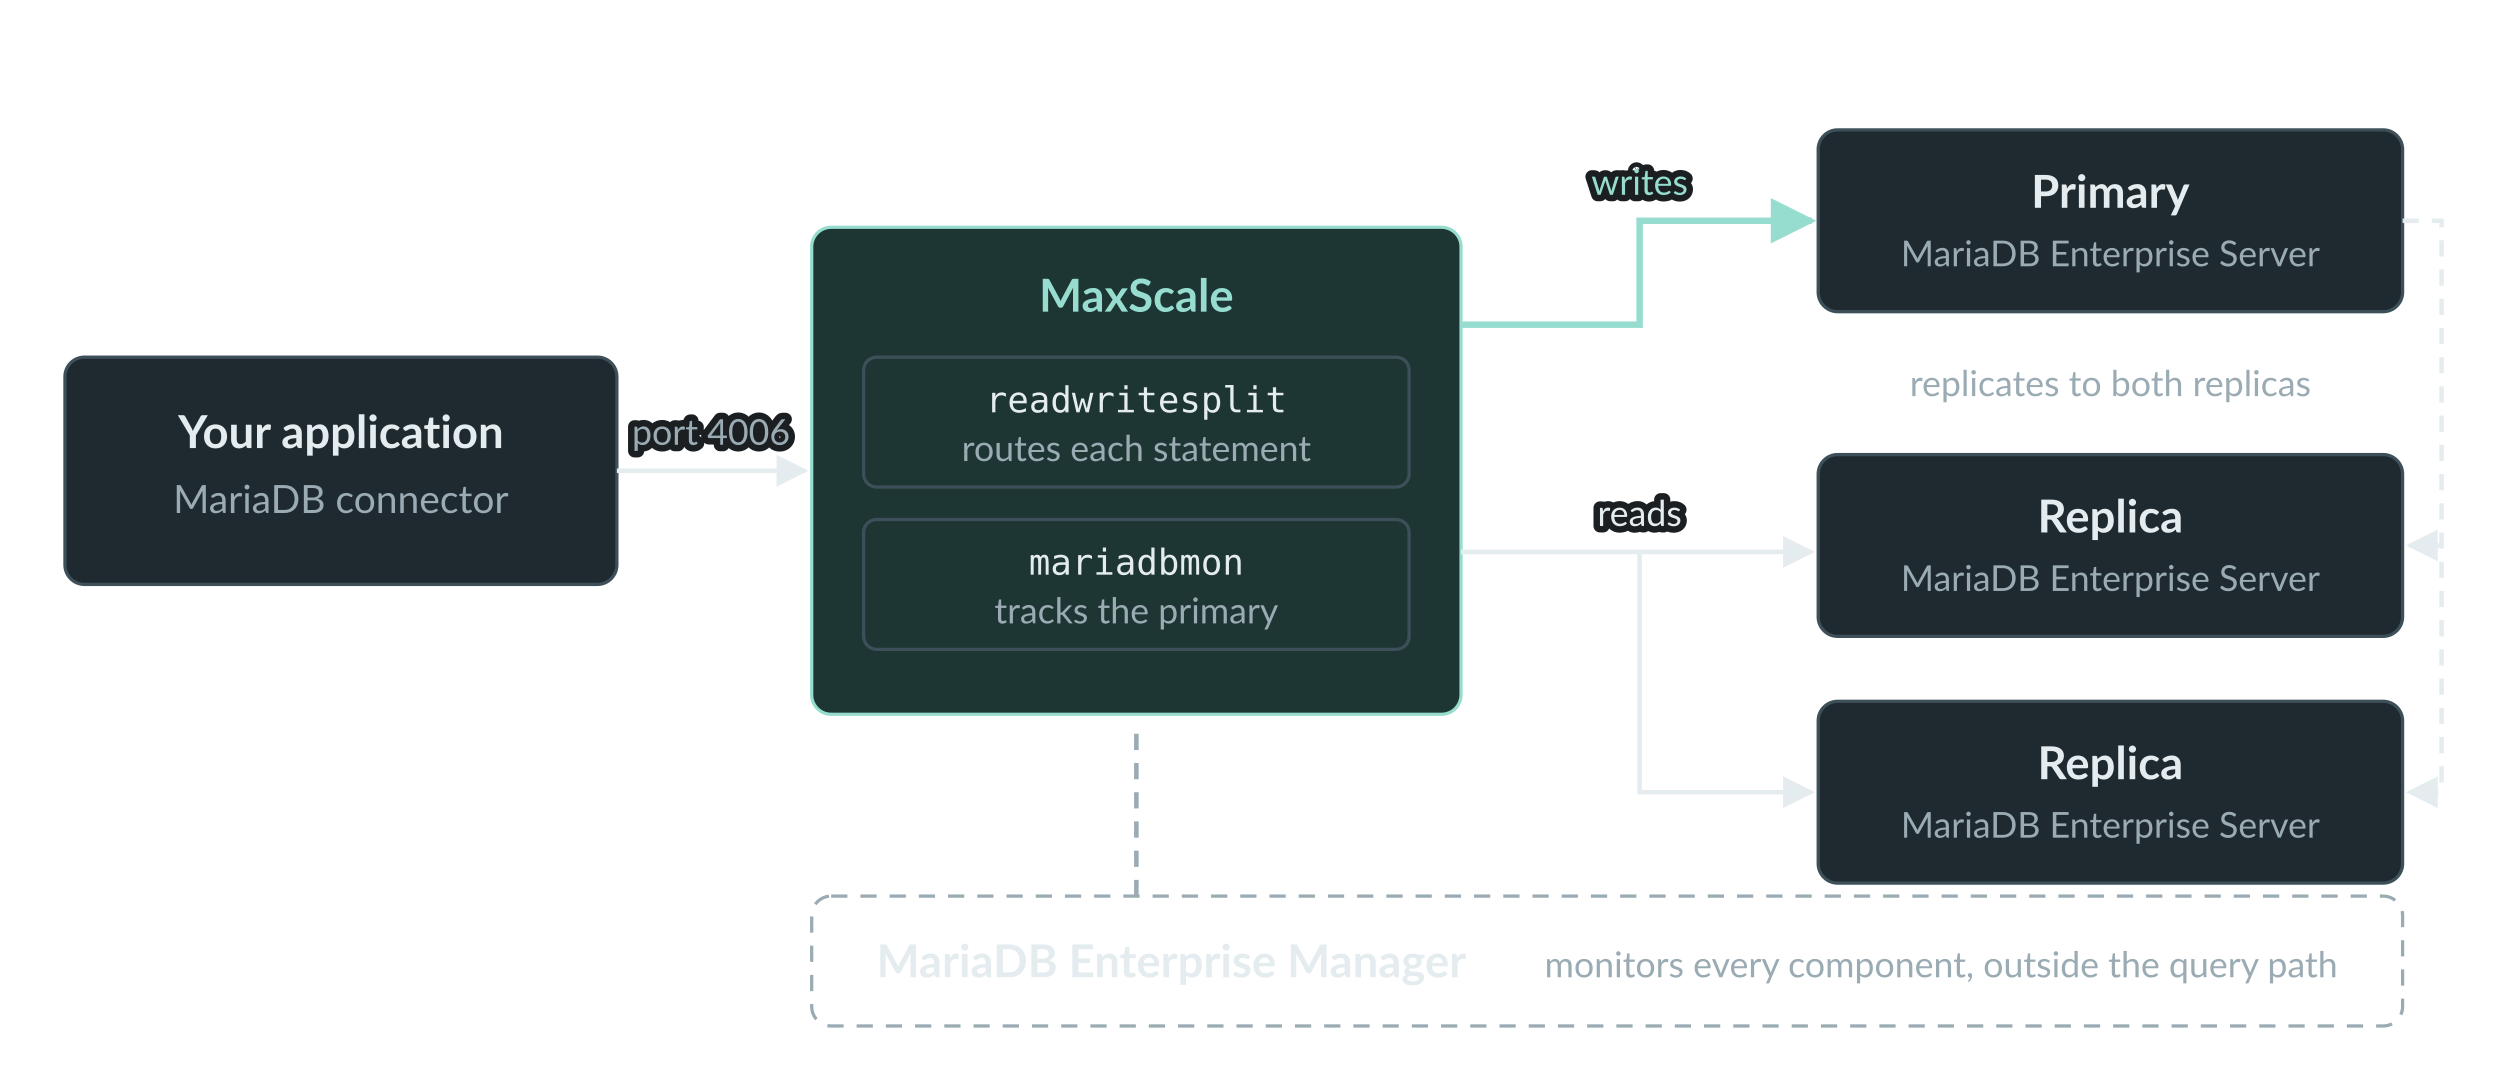
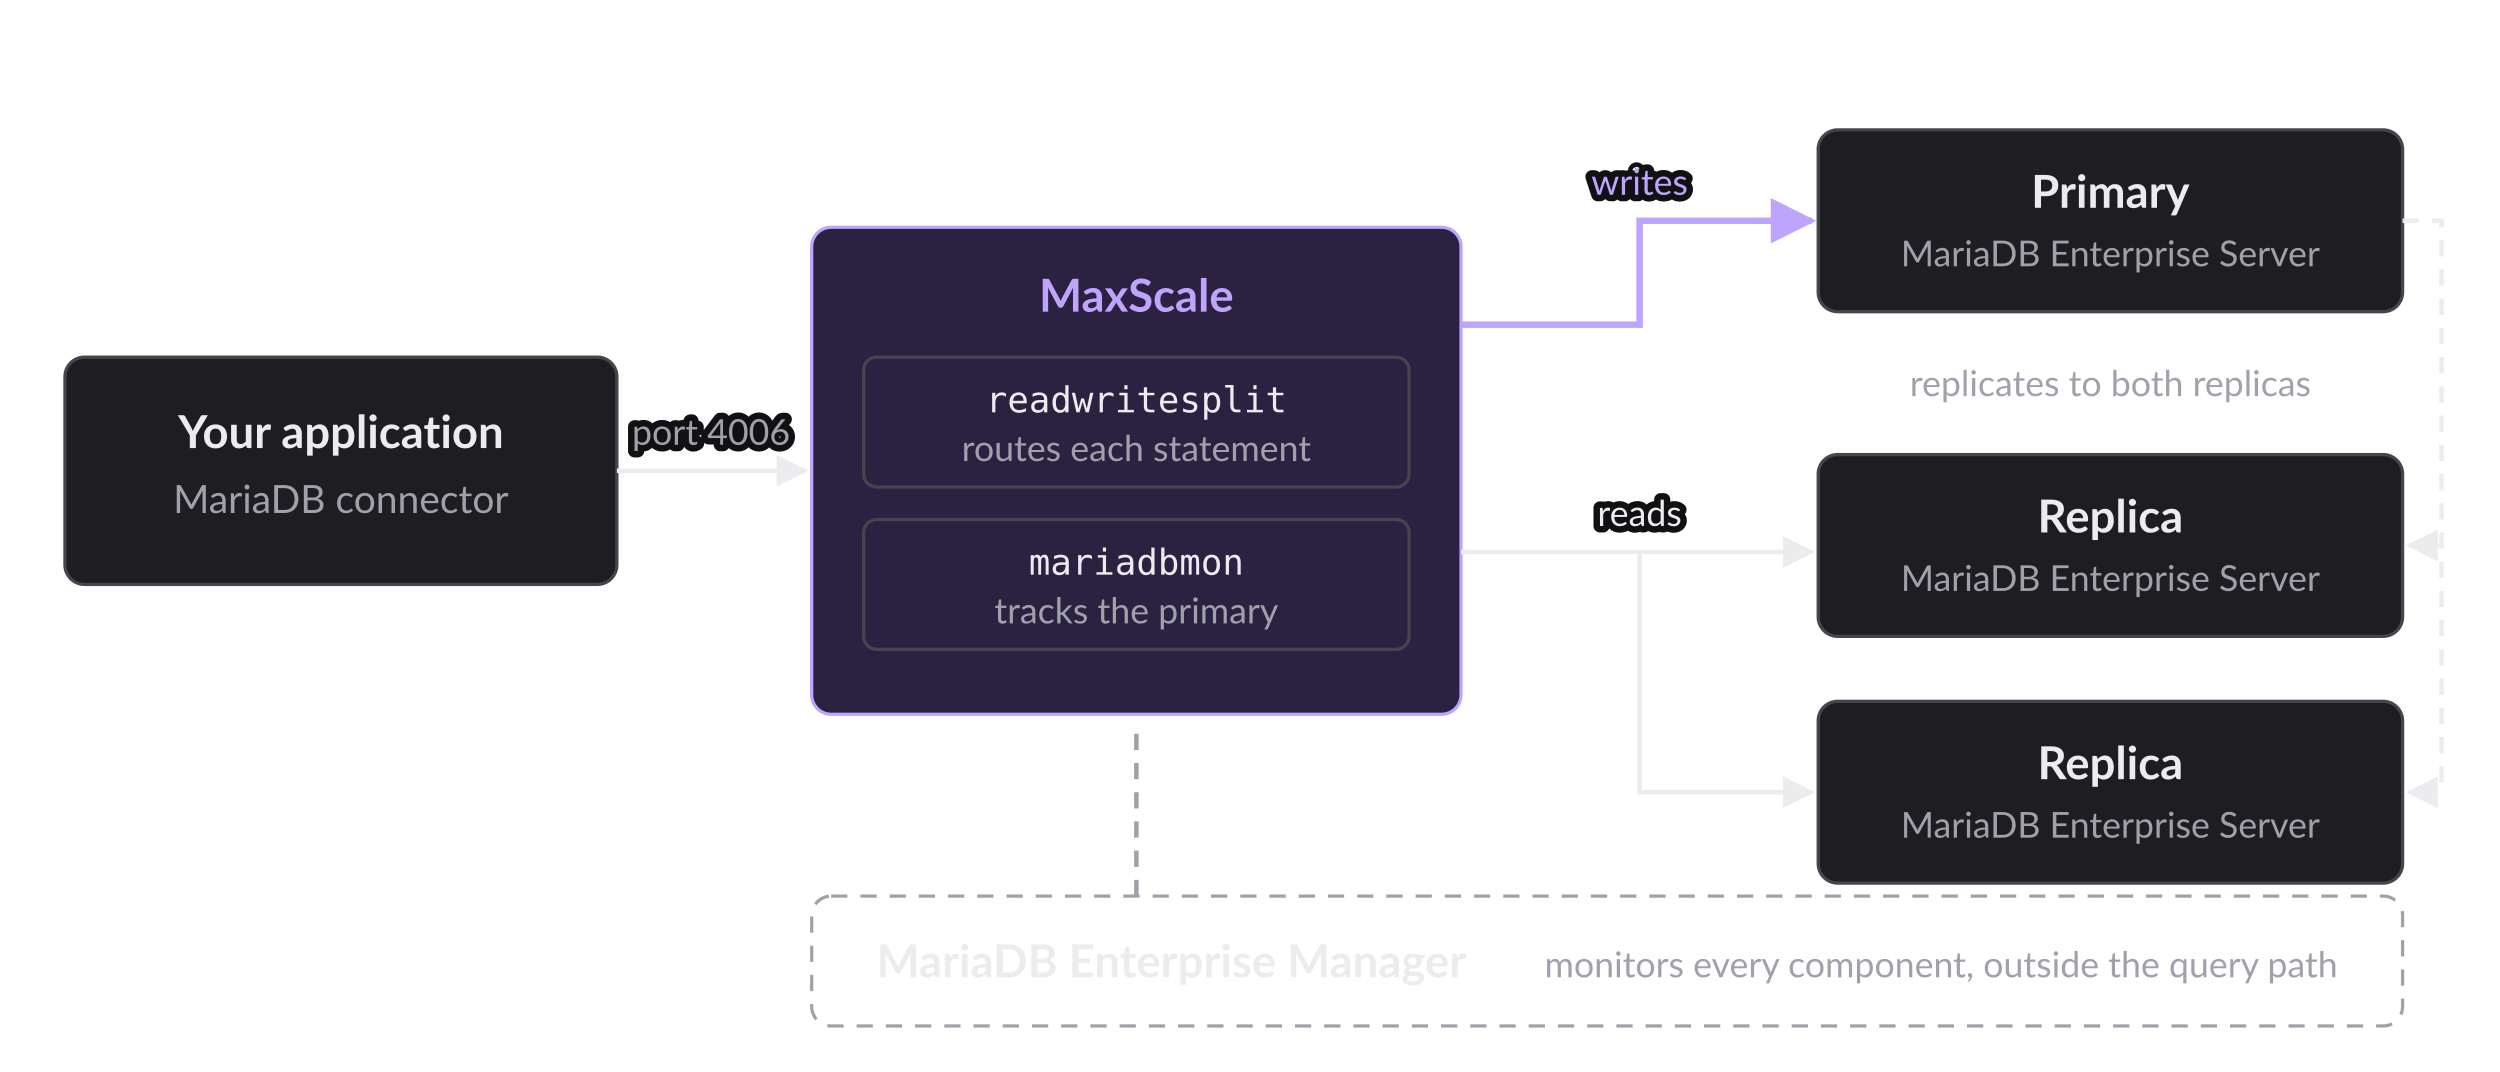
<svg xmlns="http://www.w3.org/2000/svg" width="770" height="330" viewBox="0 0 770 330" role="img" aria-label="Request path in MariaDB Enterprise Platform. Your application connects through a MariaDB connector to MaxScale on port 4006. MaxScale's read/write split service sends writes to the primary server and reads to the replicas, and its monitor tracks which server is primary. The primary replicates to two replicas. MariaDB Enterprise Manager watches every component from outside the query path.">
  <defs>
    <marker id="a" viewBox="0 0 10 10" refX="9" refY="5" markerWidth="7" markerHeight="7" orient="auto-start-reverse">
      <path class="mk" d="M0,0 L10,5 L0,10 z" />
    </marker>
    <marker id="ac" viewBox="0 0 10 10" refX="9" refY="5" markerWidth="7" markerHeight="7" orient="auto-start-reverse">
      <path class="mkacc" d="M0,0 L10,5 L0,10 z" />
    </marker>
  </defs>
  <style>
-   text { fill: #e4ecef; font: 13px Lato, "Helvetica Neue", Arial, sans-serif; }
+   text { fill: #ececef; font: 13px Lato, "Helvetica Neue", Arial, sans-serif; }
  .mono { font-family: "JetBrains Mono", Menlo, Consolas, monospace; font-size: 12px; font-variant-ligatures: none; }
  .t { font-weight: 700; font-size: 14px; } .sm { font-size: 12px; } .xs { font-size: 11px; }
-   .mut { fill: #9aabb3; } .acct { fill: #96DDCF; }
-   .box { fill: #1f2a30; stroke: #3d5059; } .plain { fill: none; stroke: #3d5059; }
-   .accbox { fill: #1d3533; stroke: #96DDCF; } .frame { fill: none; stroke: #9aabb3; stroke-dasharray: 5 4; }
-   .ln { fill: none; stroke: #e4ecef; stroke-width: 1.4; } .dash { stroke-dasharray: 5 4; }
-   .acc { stroke: #96DDCF; stroke-width: 2; } .mut-ln { stroke: #9aabb3; }
-   .fillacc { fill: #96DDCF; } .fillsoft { fill: #1d3533; } .fillpanel { fill: #1f2a30; }
-   .halo { paint-order: stroke; stroke: #1b1f22; stroke-width: 4px; stroke-linejoin: round; }
-   .on { fill: #0f1a1c; } .cmd { font-size: 10.5px; font-variant-ligatures: none; }
-   .mk { fill: #e4ecef; } .mkacc { fill: #96DDCF; }
+   .mut { fill: #a1a1aa; } .acct { fill: #BEA4FD; }
+   .box { fill: #1e1e22; stroke: #45454d; } .plain { fill: none; stroke: #45454d; }
+   .accbox { fill: #2b2242; stroke: #BEA4FD; } .frame { fill: none; stroke: #a1a1aa; stroke-dasharray: 5 4; }
+   .ln { fill: none; stroke: #ececef; stroke-width: 1.4; } .dash { stroke-dasharray: 5 4; }
+   .acc { stroke: #BEA4FD; stroke-width: 2; } .mut-ln { stroke: #a1a1aa; }
+   .fillacc { fill: #BEA4FD; } .fillsoft { fill: #2b2242; } .fillpanel { fill: #1e1e22; }
+   .halo { paint-order: stroke; stroke: #111113; stroke-width: 4px; stroke-linejoin: round; }
+   .on { fill: #18181b; } .cmd { font-size: 10.5px; font-variant-ligatures: none; }
+   .mk { fill: #ececef; } .mkacc { fill: #BEA4FD; }
</style>
  <rect class="box" x="20" y="110" width="170" height="70" rx="6" />
  <text class="t" x="105" y="138" text-anchor="middle">Your application</text>
  <text class="sm mut" x="105" y="158" text-anchor="middle">MariaDB connector</text>
  <line class="ln" x1="190" y1="145" x2="248" y2="145" marker-end="url(#a)" />
  <text class="xs mut halo" x="219" y="137" text-anchor="middle">port 4006</text>
  <rect class="accbox" x="250" y="70" width="200" height="150" rx="6" />
  <text class="t acct" x="350" y="96" text-anchor="middle">MaxScale</text>
  <rect class="plain" x="266" y="110" width="168" height="40" rx="4" />
  <text class="mono xs" x="350" y="127" text-anchor="middle">readwritesplit</text>
  <text class="xs mut" x="350" y="142" text-anchor="middle">routes each statement</text>
  <rect class="plain" x="266" y="160" width="168" height="40" rx="4" />
  <text class="mono xs" x="350" y="177" text-anchor="middle">mariadbmon</text>
  <text class="xs mut" x="350" y="192" text-anchor="middle">tracks the primary</text>
  <rect class="box" x="560" y="40" width="180" height="56" rx="6" />
  <text class="t" x="650" y="64" text-anchor="middle">Primary</text>
  <text class="xs mut" x="650" y="82" text-anchor="middle">MariaDB Enterprise Server</text>
  <rect class="box" x="560" y="140" width="180" height="56" rx="6" />
  <text class="t" x="650" y="164" text-anchor="middle">Replica</text>
  <text class="xs mut" x="650" y="182" text-anchor="middle">MariaDB Enterprise Server</text>
  <rect class="box" x="560" y="216" width="180" height="56" rx="6" />
  <text class="t" x="650" y="240" text-anchor="middle">Replica</text>
  <text class="xs mut" x="650" y="258" text-anchor="middle">MariaDB Enterprise Server</text>
  <path class="ln acc" d="M450,100 H505 V68 H558" marker-end="url(#ac)" />
  <text class="xs acct halo" x="505" y="60" text-anchor="middle">writes</text>
  <path class="ln" d="M450,170 H558" marker-end="url(#a)" />
  <path class="ln" d="M505,170 V244 H558" marker-end="url(#a)" />
  <text class="xs halo" x="505" y="162" text-anchor="middle">reads</text>
  <path class="ln dash" d="M740,68 H752 V244 H742" marker-end="url(#a)" />
  <path class="ln dash" d="M752,168 H742" marker-end="url(#a)" />
  <text class="xs mut" x="650" y="122" text-anchor="middle">replicates to both replicas</text>
  <rect class="frame" x="250" y="276" width="490" height="40" rx="6" />
  <text class="t" x="270" y="301">MariaDB Enterprise Manager</text>
  <text class="xs mut" x="720" y="301" text-anchor="end">monitors every component, outside the query path</text>
  <line class="ln dash mut-ln" x1="350" y1="276" x2="350" y2="222" />
</svg>
